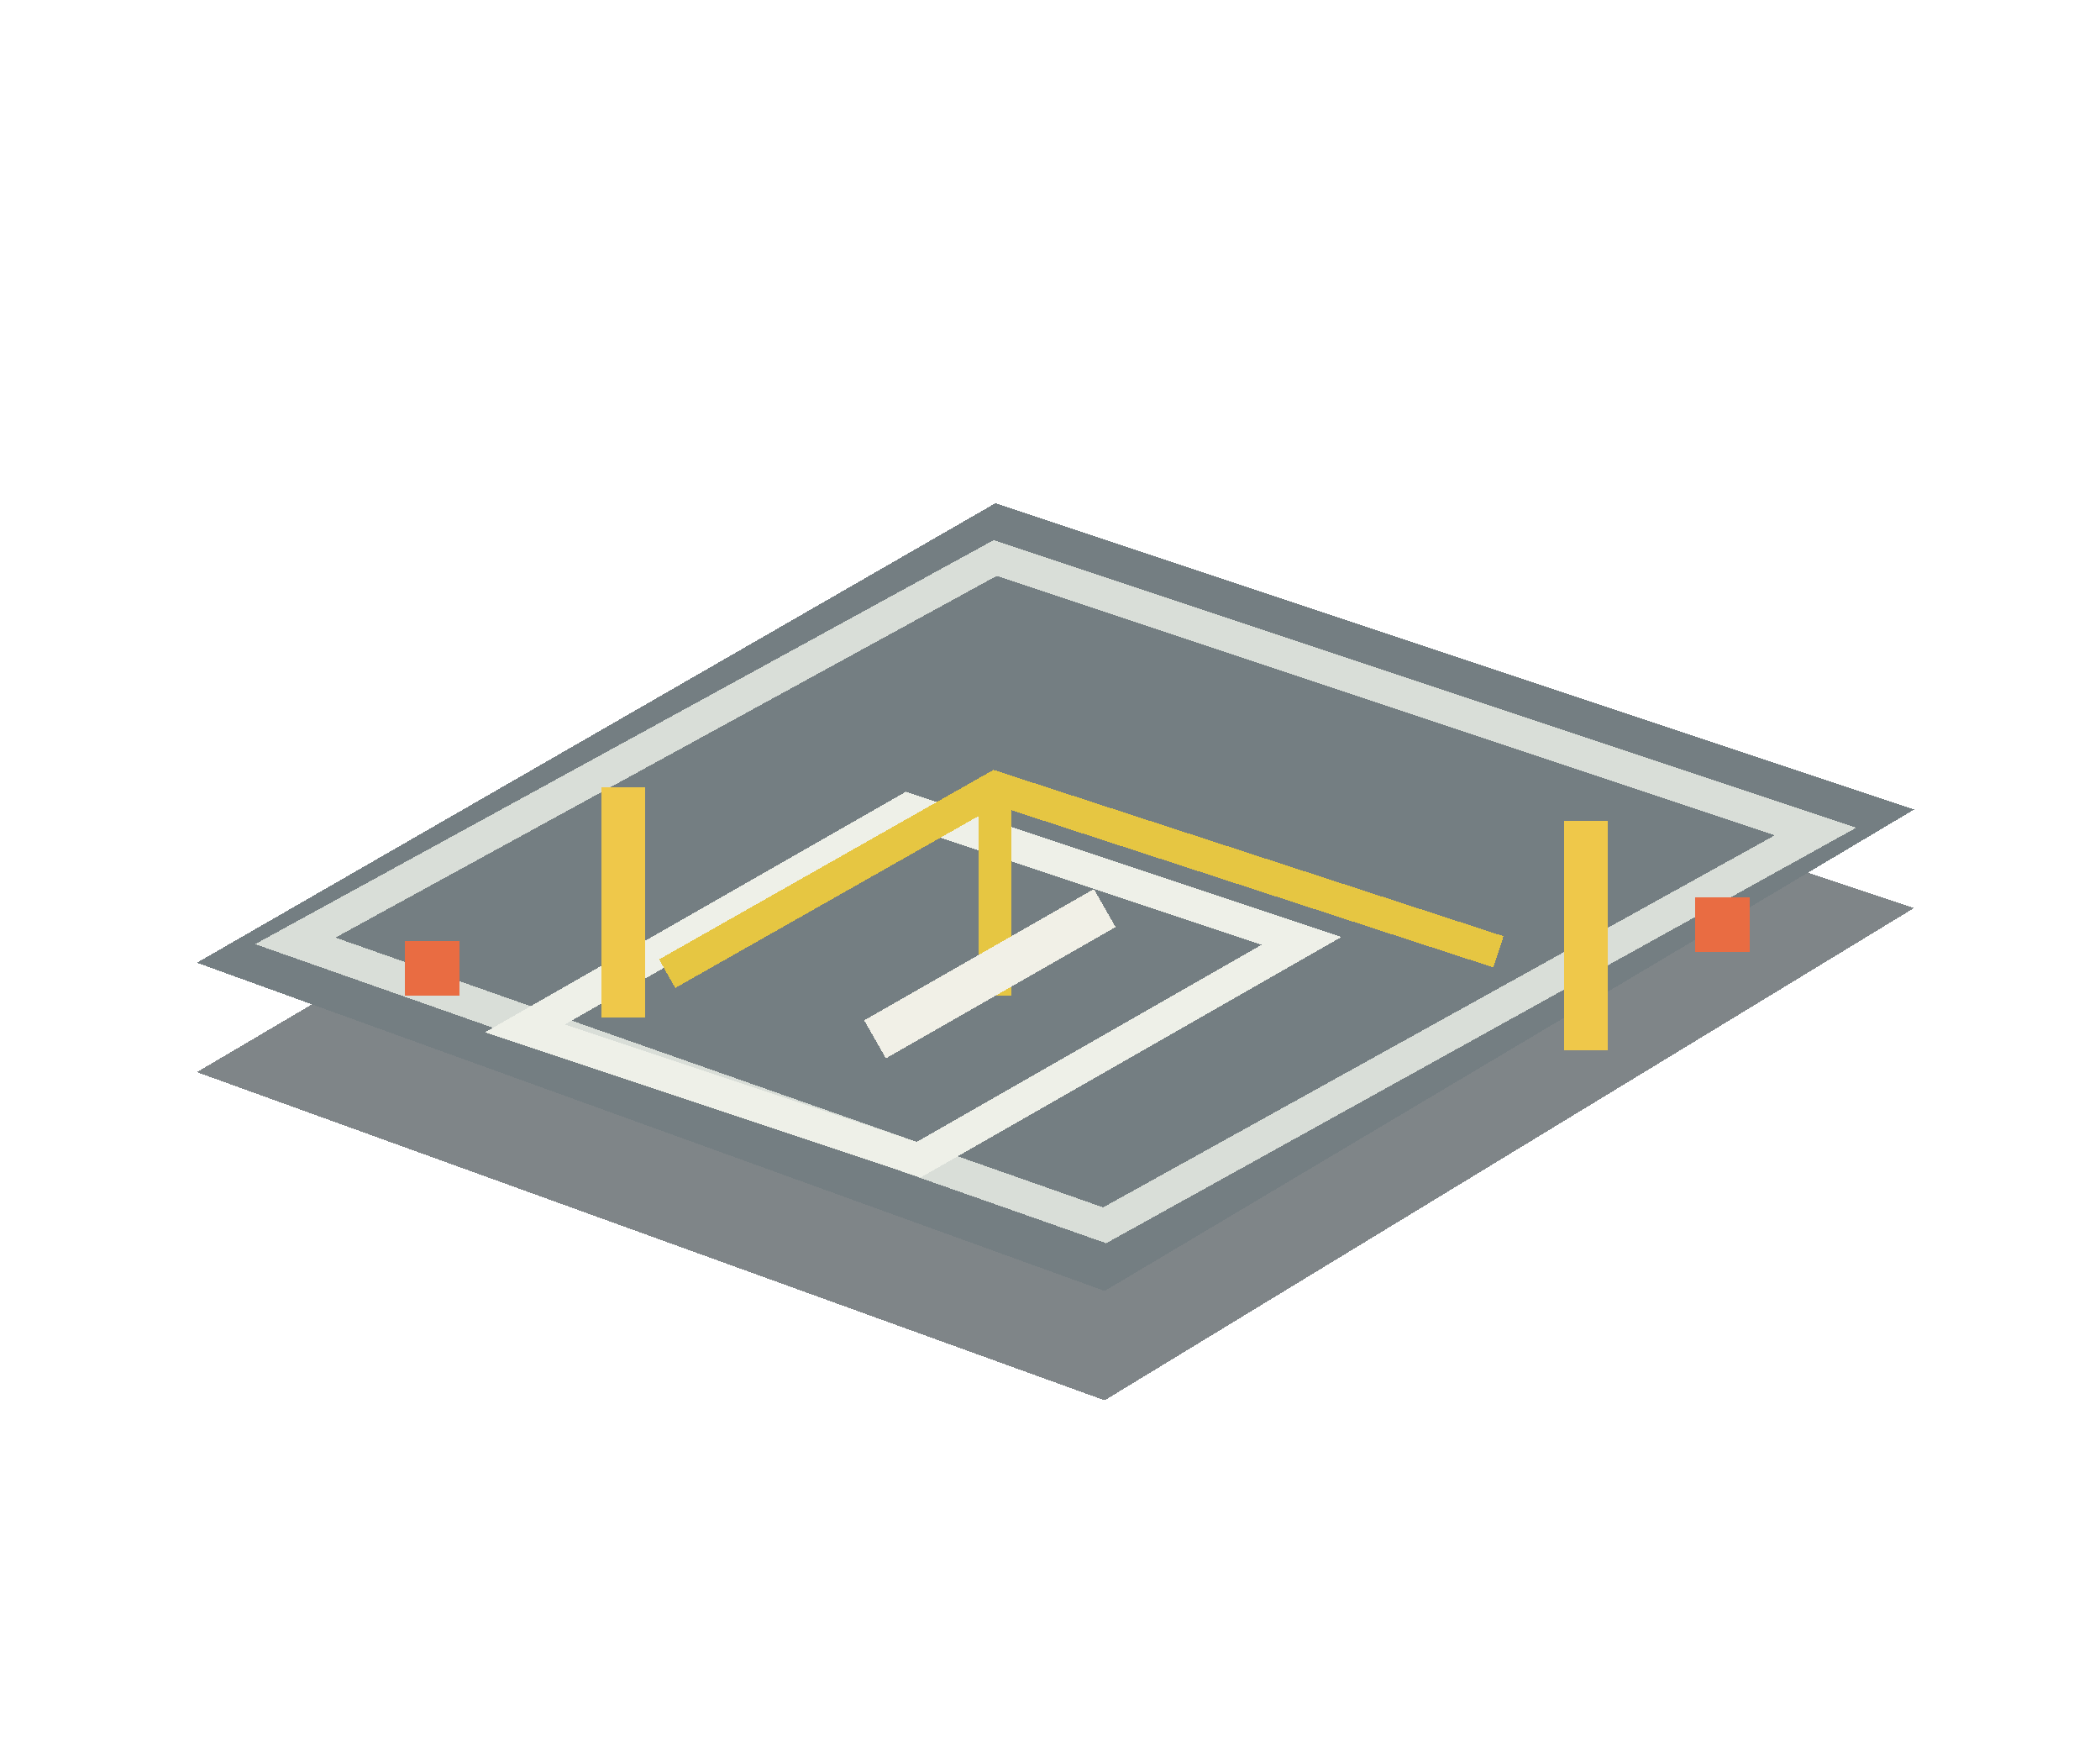
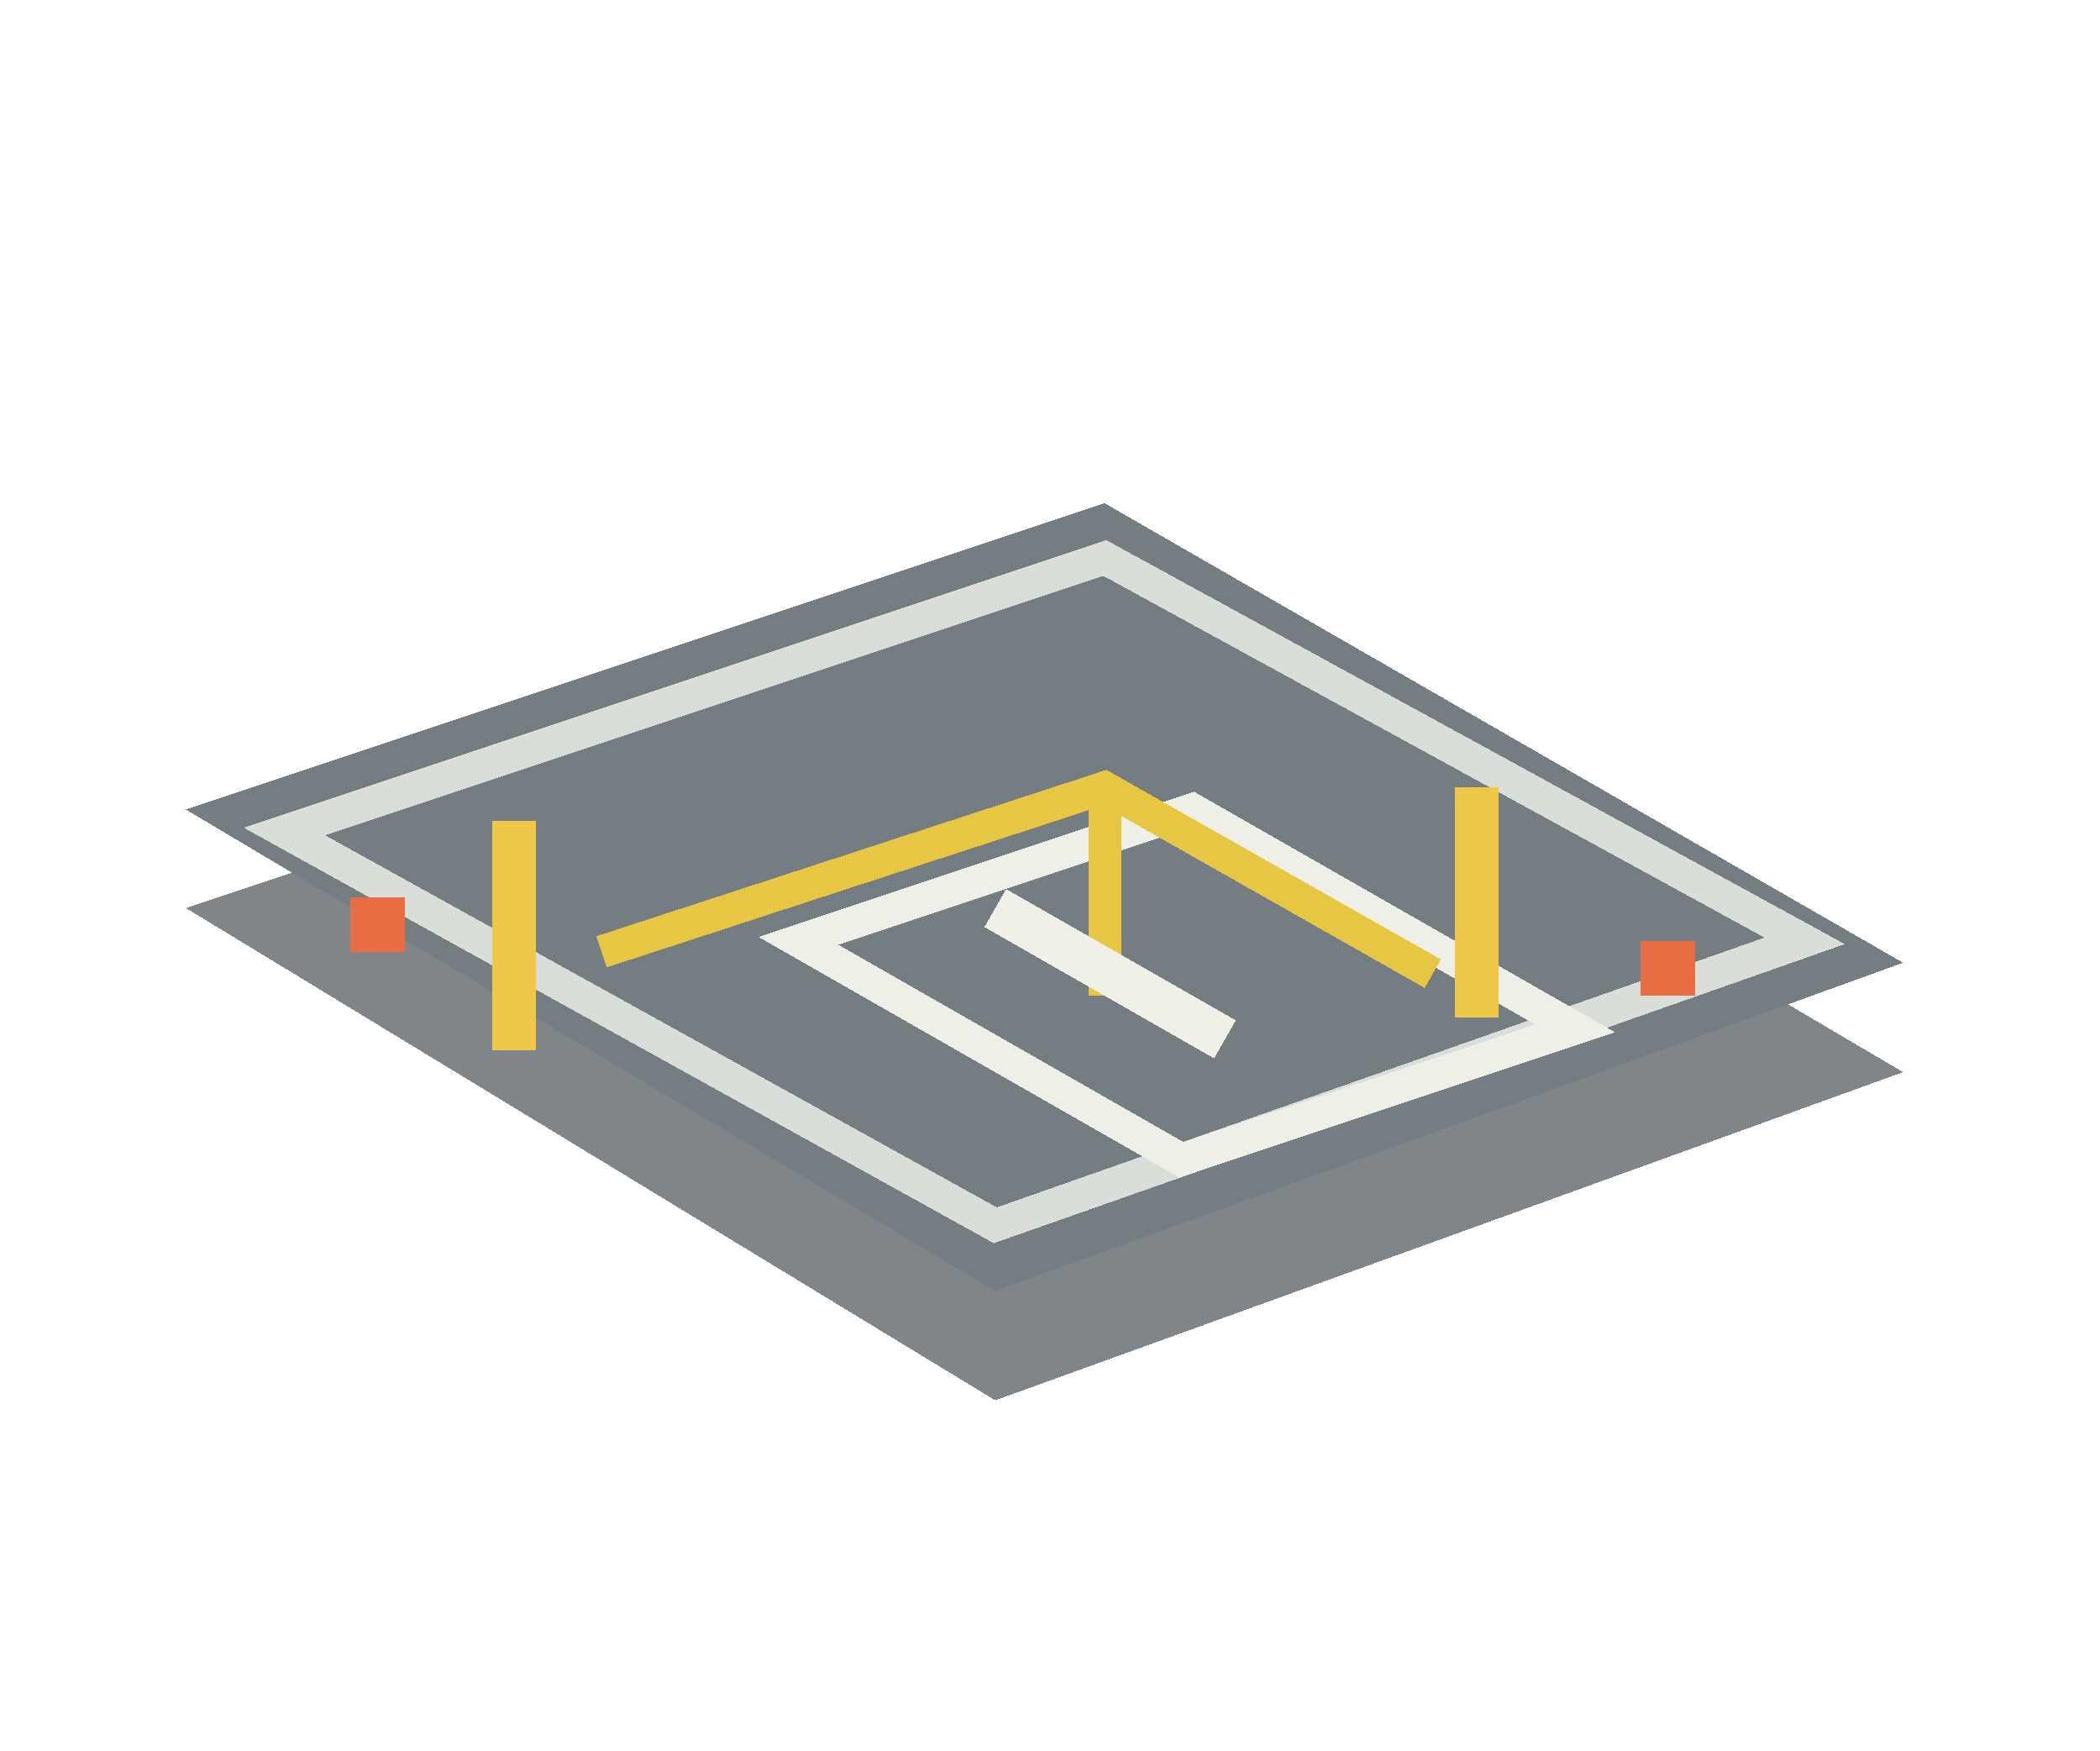
<svg xmlns="http://www.w3.org/2000/svg" width="192" height="160" viewBox="0 0 192 160" shape-rendering="crispEdges">
-   <polygon points="18,98 91,55 175,83 101,128" fill="#162126" opacity=".55" />
-   <polygon points="18,88 91,46 175,74 101,118" fill="#747e82" />
-   <polygon points="27,86 91,51 166,76 101,112" fill="none" stroke="#d9ded8" stroke-width="3" />
-   <path d="M48 94 L83 74 L119 86 L84 106 Z" fill="none" stroke="#eef0e8" stroke-width="3" />
-   <path d="M61 89 L91 72 L137 87" fill="none" stroke="#e6c642" stroke-width="3" />
-   <path d="M91 72 L91 91" fill="none" stroke="#e6c642" stroke-width="3" />
-   <path d="M80 95 L101 83" fill="none" stroke="#f1f0e7" stroke-width="4" />
-   <rect x="55" y="72" width="4" height="21" fill="#efc84a" />
-   <rect x="143" y="75" width="4" height="21" fill="#efc84a" />
-   <rect x="37" y="86" width="5" height="5" fill="#e96c42" />
-   <rect x="155" y="82" width="5" height="5" fill="#e96c42" />
+   <g transform="translate(192 0) scale(-1 1)">
+     <polygon points="18,98 91,55 175,83 101,128" fill="#162126" opacity=".55" />
+     <polygon points="18,88 91,46 175,74 101,118" fill="#747e82" />
+     <polygon points="27,86 91,51 166,76 101,112" fill="none" stroke="#d9ded8" stroke-width="3" />
+     <path d="M48 94 L83 74 L119 86 L84 106 Z" fill="none" stroke="#eef0e8" stroke-width="3" />
+     <path d="M61 89 L91 72 L137 87" fill="none" stroke="#e6c642" stroke-width="3" />
+     <path d="M91 72 L91 91" fill="none" stroke="#e6c642" stroke-width="3" />
+     <path d="M80 95 L101 83" fill="none" stroke="#f1f0e7" stroke-width="4" />
+     <rect x="55" y="72" width="4" height="21" fill="#efc84a" />
+     <rect x="143" y="75" width="4" height="21" fill="#efc84a" />
+     <rect x="37" y="86" width="5" height="5" fill="#e96c42" />
+     <rect x="155" y="82" width="5" height="5" fill="#e96c42" />
+   </g>
</svg>
